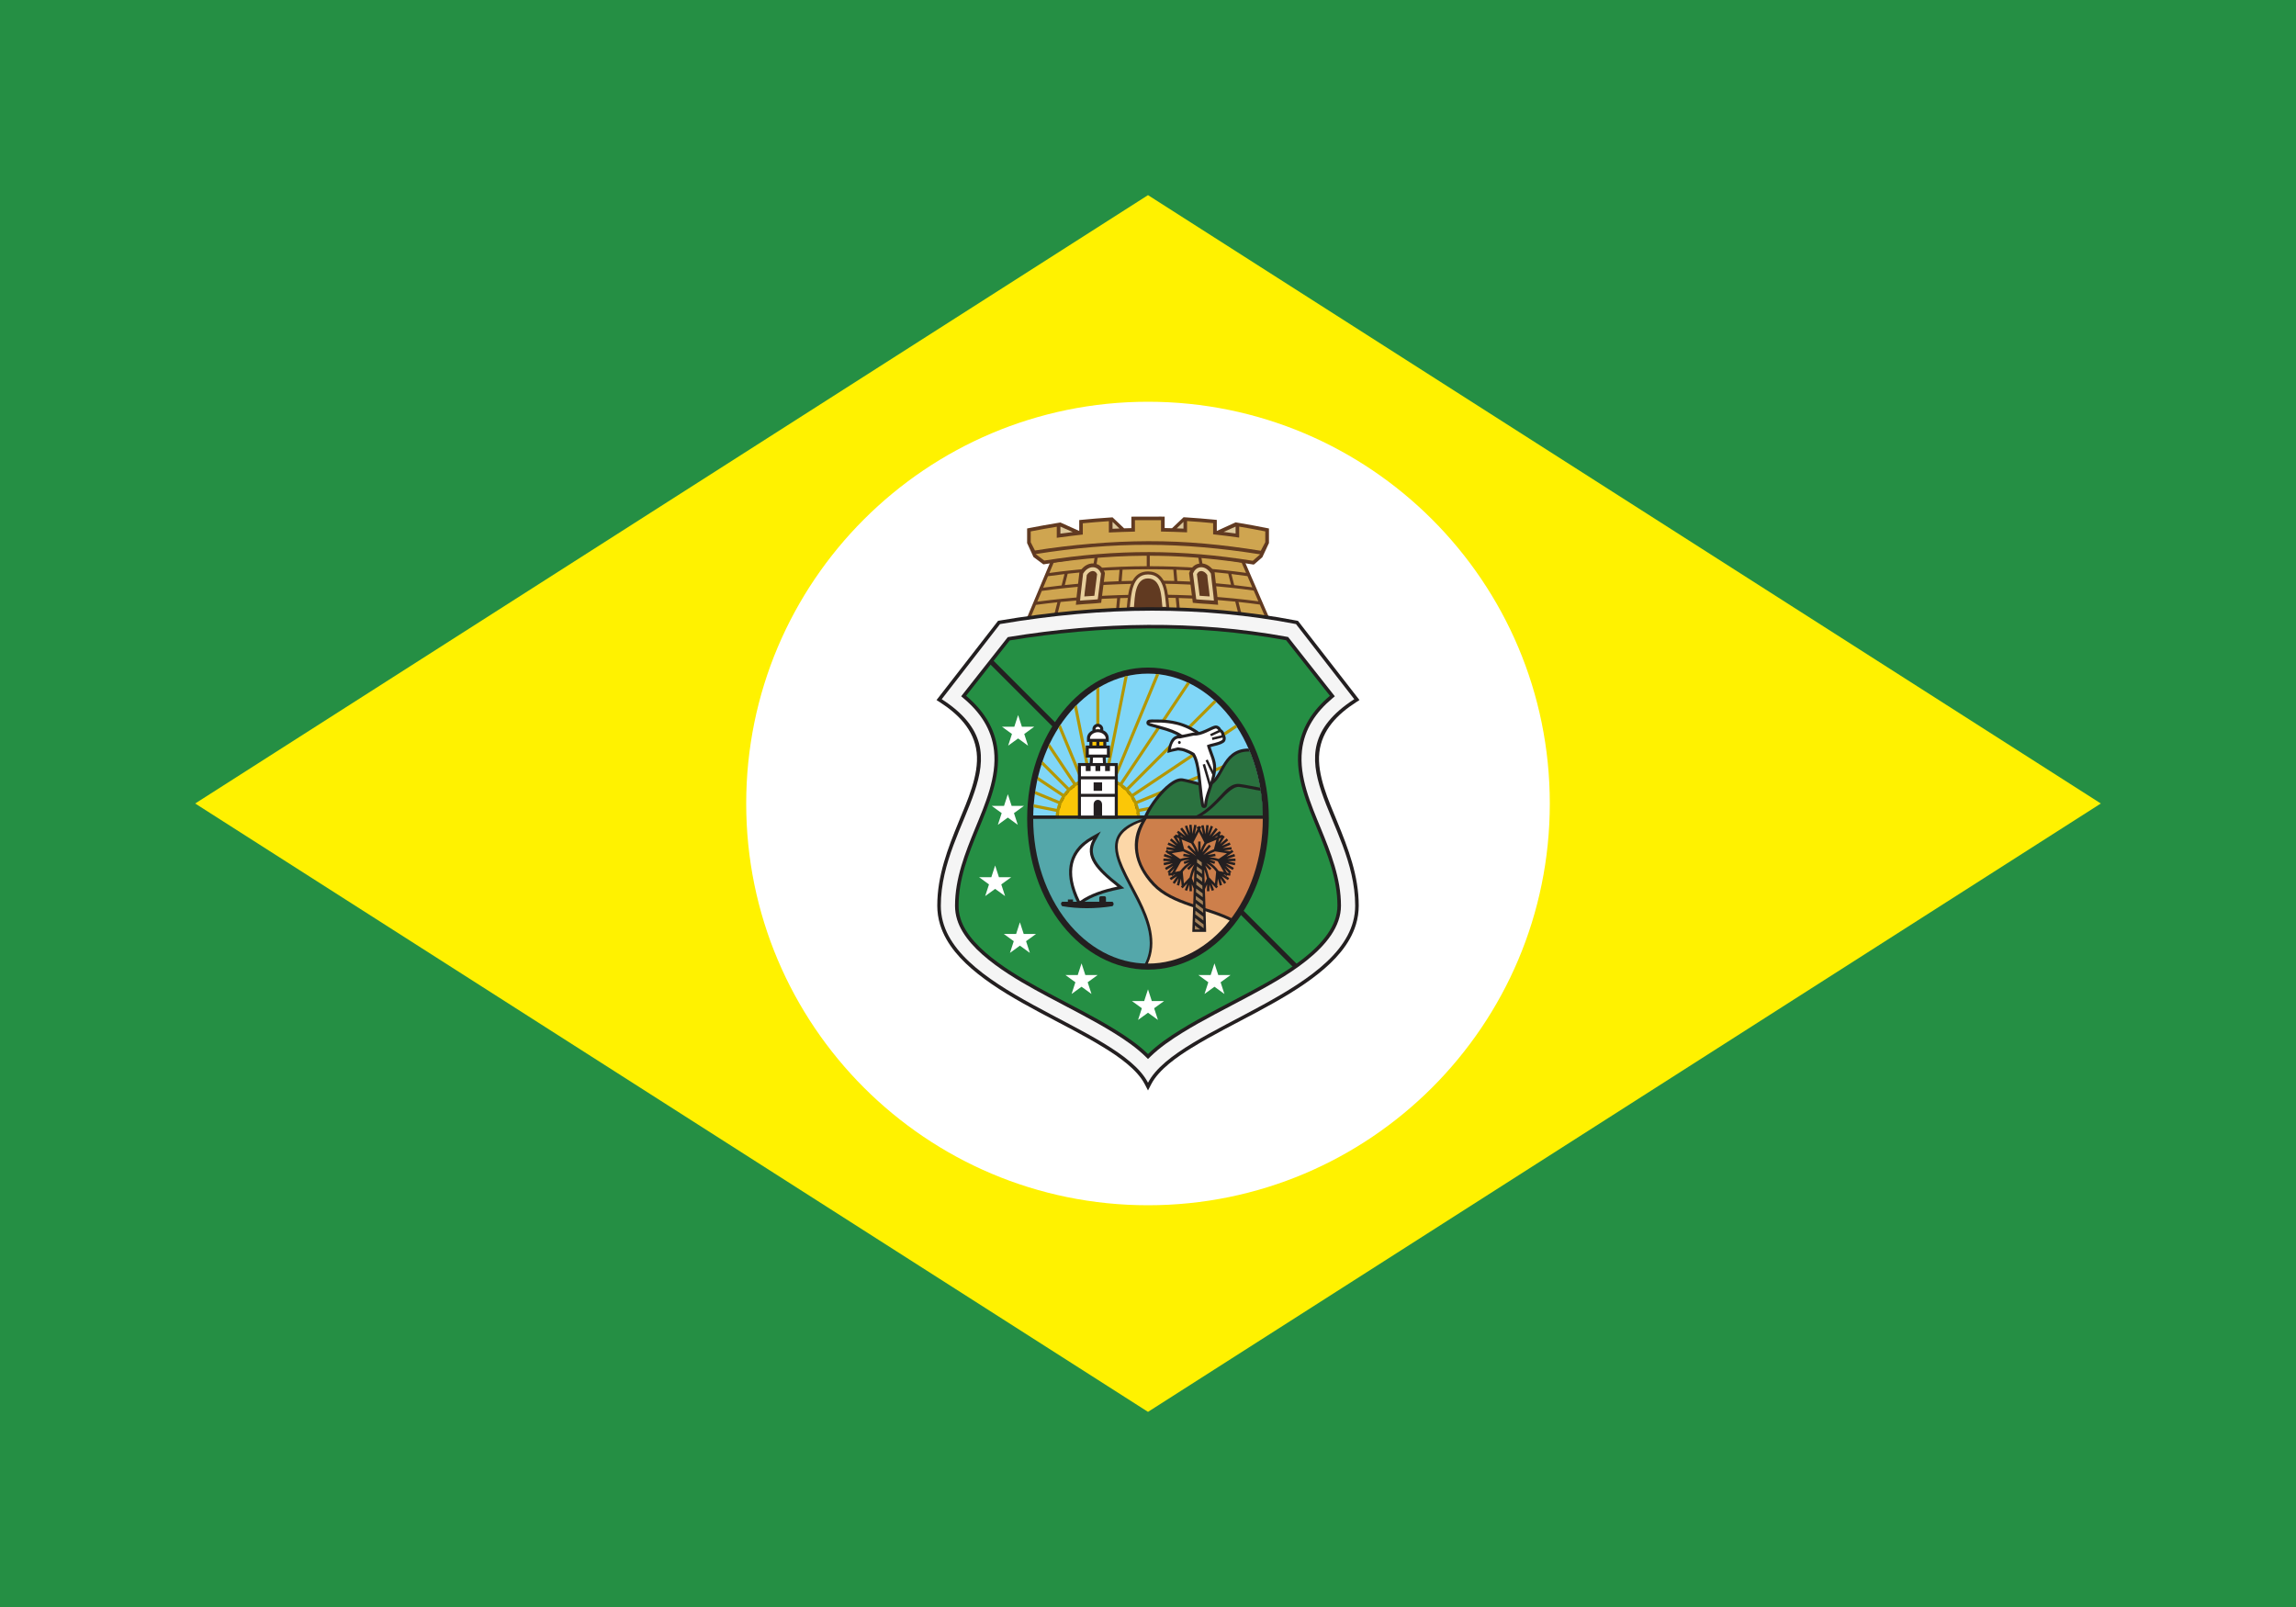
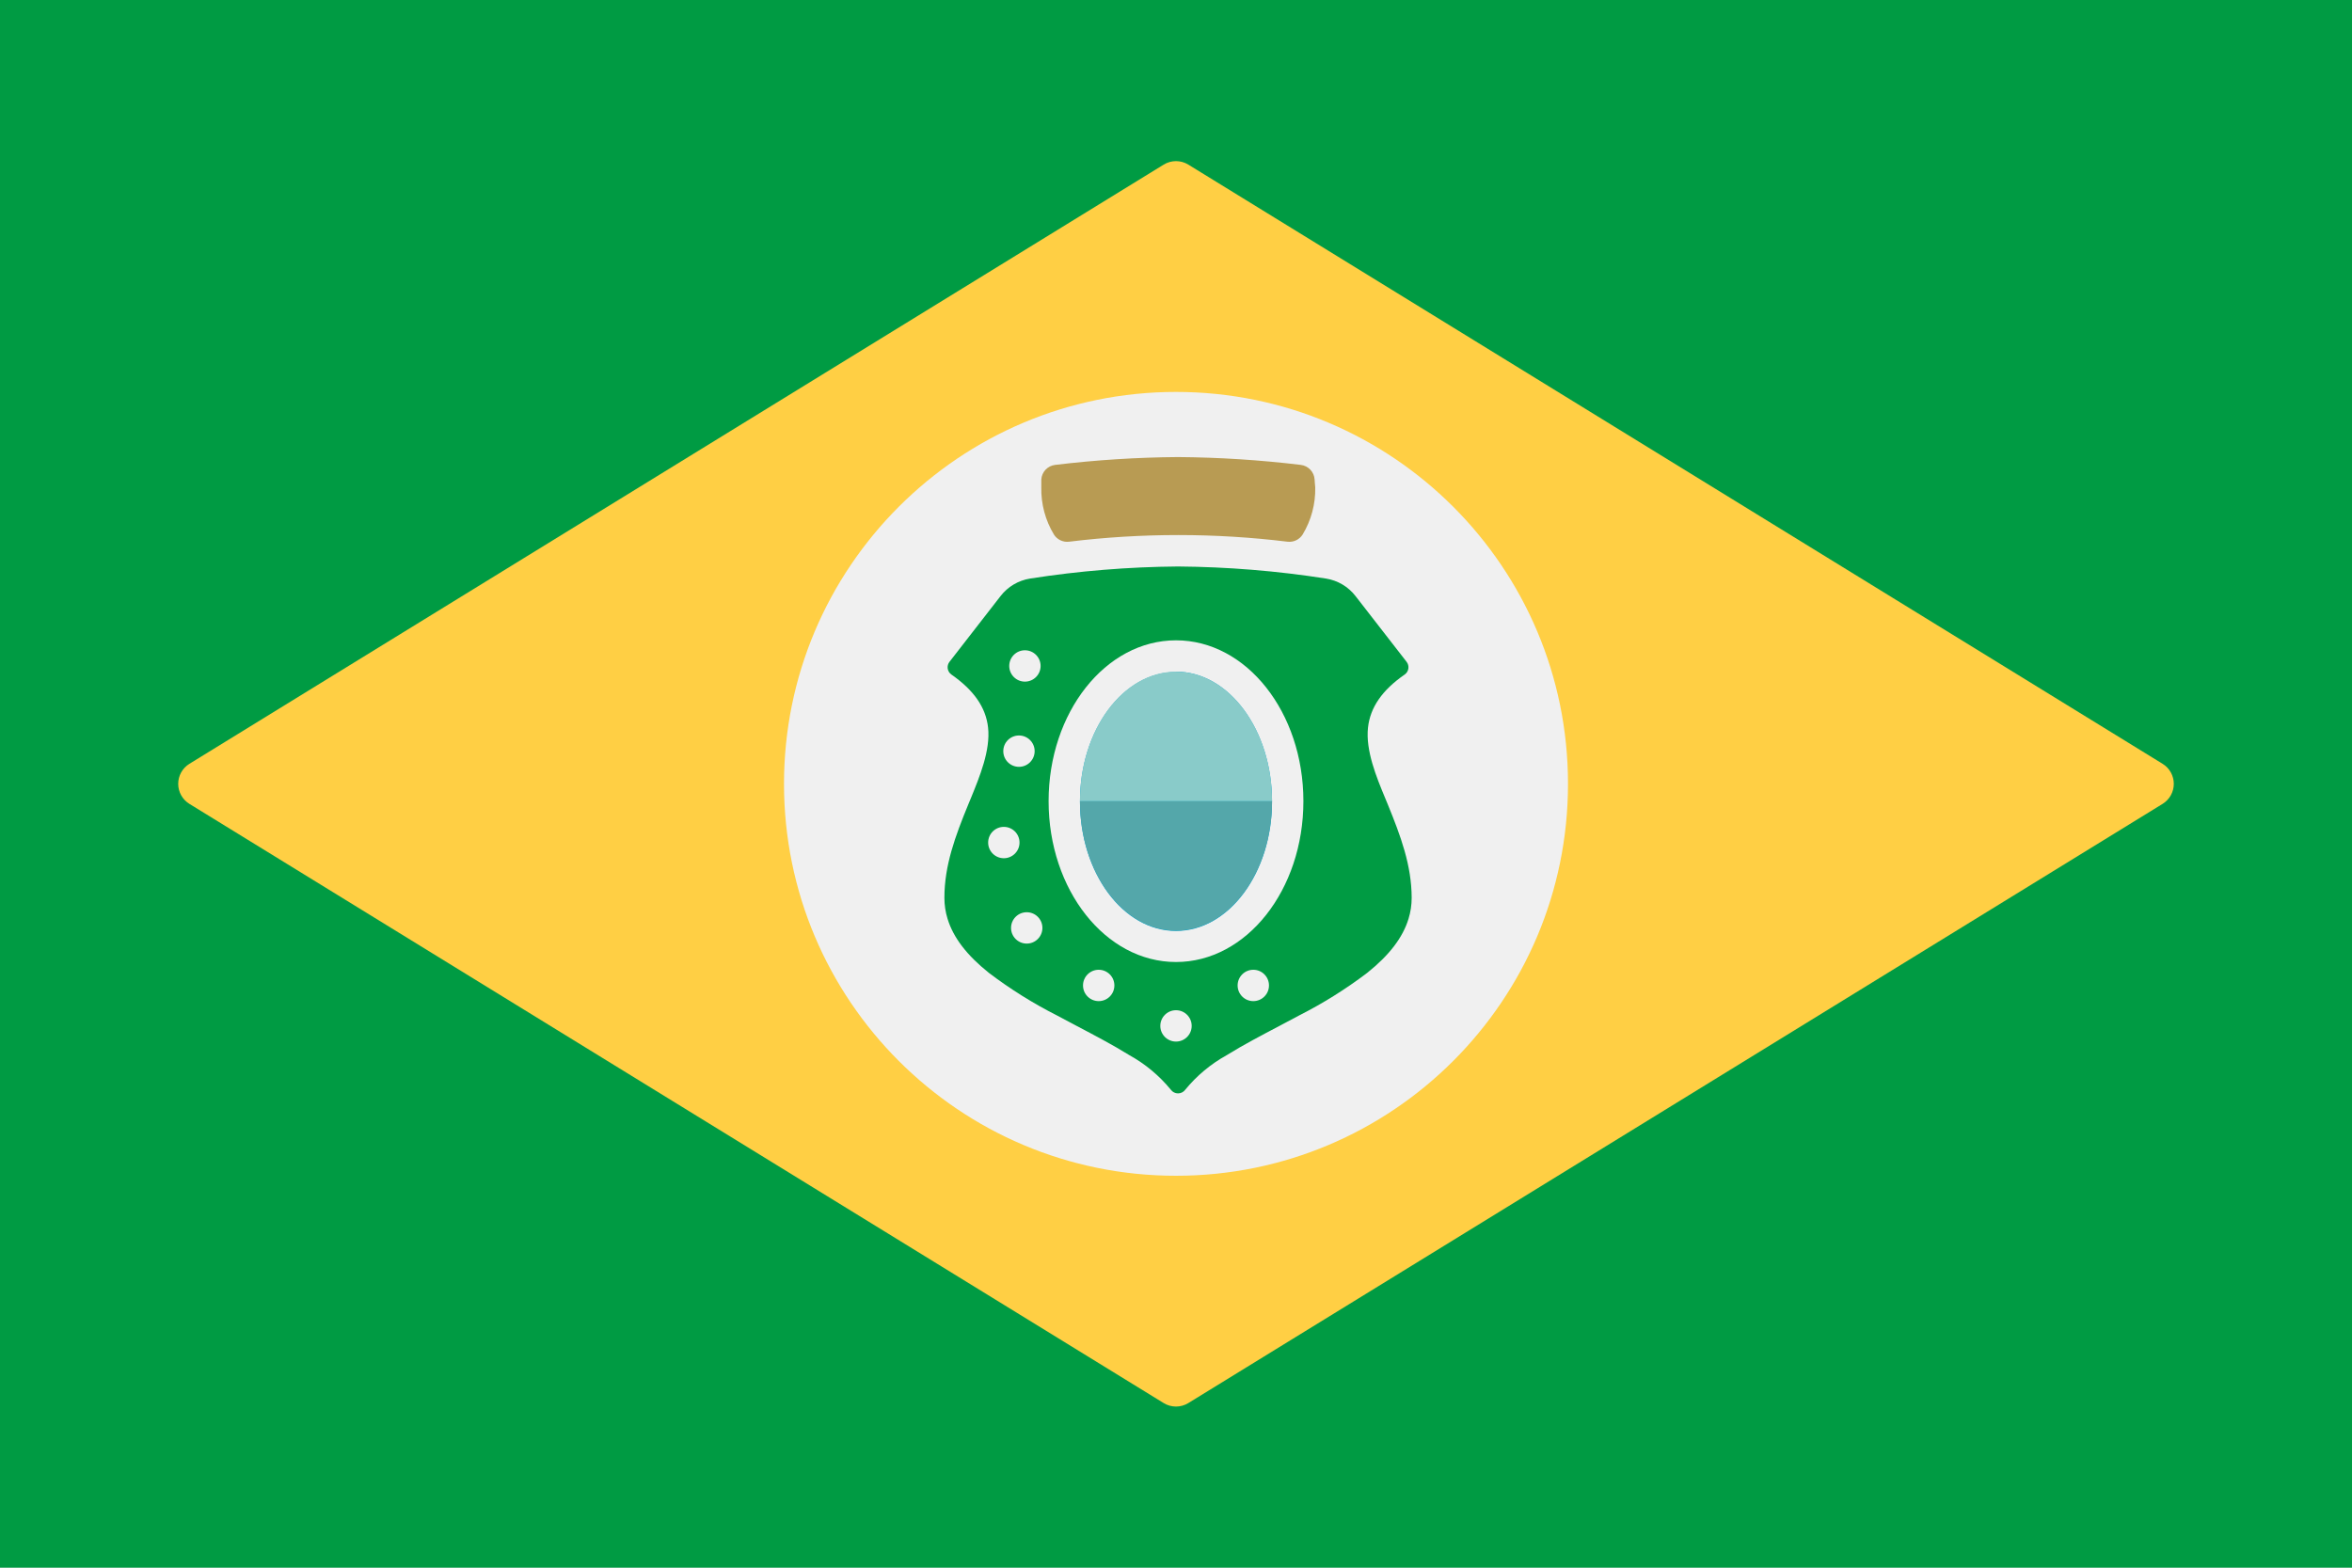
- <svg xmlns="http://www.w3.org/2000/svg" xmlns:xlink="http://www.w3.org/1999/xlink" width="720" height="504" viewBox="-200 -140 400 280">
+ <svg xmlns="http://www.w3.org/2000/svg" viewBox="0 0 300 200">
  <defs>
-     <clipPath id="a">
-       <ellipse fill="#fff" cy="25" rx="190" ry="240" />
-     </clipPath>
-     <path id="b" fill="#fff" d="m0-25.39 16.46 50.66-43.09-31.3h53.26l-43.09 31.3z" />
+     <style>.cls-1{fill:#009b43;}.cls-2{fill:#ffcf44;}.cls-3{fill:#f0f0f0;}.cls-4{fill:#00a2ce;}.cls-5{fill:#b89b53;}.cls-6{fill:#54a7aa;}.cls-7{fill:#89cbc9;}.cls-8{fill:none;}</style>
  </defs>
-   <path fill="#258f44" d="M-200-140h400v280h-400z" />
-   <path fill="#fff200" d="M-166 0 0-106 166 0 0 106z" />
-   <circle fill="#fff" r="70" />
-   <g transform="scale(.10526)">
-     <path fill="#613a21" d="M193.7-300c-128.6-20.3-259.1-18.9-387.8 0l-10.4 2.5 44.6-106.5 3.2-.2c51.6-8.4 104.3-14.2 156.7-14.4 52.3-.2 103.9 5.5 155.5 14.2l3.2.6 45.8 105.5z" />
-     <path fill="#cfa550" d="m154.44-314.98-4.7-18.63.71.07c11.45 1.22 22.87 2.61 34.27 4.19l.28.04 8.42 19.42c-12.98-1.9-25.97-3.6-38.98-5.09zm27.36-19.81a1190.26 1190.26 0 0 0-82.34-8.1l-.4-.02-2.97-17.89.63.05c26.08 1.86 52.1 4.58 77.98 8.28l.28.04 7.7 17.75zm-10.03-23.14a1084.9 1084.9 0 0 0-28.74-3.6l-.35-.05-4.61-18.28.72.09c8.53 1.02 17.04 2.14 25.54 3.37l.28.04 8.04 18.55zm-10.38-23.94a1099.04 1099.04 0 0 0-69.68-7.52l-.4-.03-3.12-18.77.65.07c22 2.37 43.91 5.5 65.73 9.17l.27.04 7.43 17.16zm-78.36-26.86 3.15 18.93-.63-.05c-27.33-1.93-54.73-2.9-82.13-2.93h-.5v-20.29h.5c26.46.07 52.9 1.63 79.23 4.3zm-85.12-4.33.02 20.29h-.5a1237.39 1237.39 0 0 0-83.02 3.1l-.63.04 3.16-18.92.38-.04a846.39 846.39 0 0 1 80.09-4.46zM-88.22-408l-3.13 18.76-.39.03a1173.6 1173.6 0 0 0-70.66 7.5l-.87.13 7.21-17.16.28-.05a1235.4 1235.4 0 0 1 66.9-9.15zm-77.03 31.74a1148.4 1148.4 0 0 1 26.3-3.38l.71-.09-4.72 18.71-.35.04c-9.79 1.09-19.57 2.3-29.33 3.62l-.87.12 7.98-18.98zm-10.23 24.34c26.12-3.63 52.37-6.38 78.67-8.32l.64-.05-2.98 17.88-.4.03a1297.9 1297.9 0 0 0-82.8 8.12l-.87.1 7.46-17.73zm-9.7 23.07c11.47-1.53 22.95-2.91 34.46-4.13l.71-.07-4.8 19.17c-13.01 1.46-26 3.1-38.99 4.88l8.34-19.8zm35.66 14.38 4.8-19.12.35-.04c30.83-3.1 61.77-5.1 92.73-6.17l.57-.02-1.7 17.94a1486.7 1486.7 0 0 0-96.75 7.41zm101.8-7.62 1.69-17.9.44-.01a1598.89 1598.89 0 0 1 91.01-.28h.44l1.68 17.67a1375.4 1375.4 0 0 0-95.26.52zm100.3-.36-1.68-17.68.57.02c30.92.92 61.84 2.82 92.62 5.93l.35.03 4.7 18.59c-32.14-3.53-64.34-5.8-96.57-6.89zm80.18-58.02 4.62 18.32-.71-.07a1200.7 1200.7 0 0 0-87.7-6l-.44-.02-1.56-18.68.57.02c28.35 1.08 56.68 3.19 84.87 6.4zm-90.82-6.63 1.56 18.7-.56-.01c-27.64-.78-55.3-.7-82.94.18l-3.66.12 1.57-18.87.44-.01c27.7-.99 55.44-1.04 83.15-.12zm-89.06.31-1.57 18.86-.45.02a1312.75 1312.75 0 0 0-87.8 6.24l-.72.08 4.73-18.74.35-.04a1189.28 1189.28 0 0 1 84.9-6.4zm-43.53 26.1a1419.05 1419.05 0 0 1 88.06-3.24h.5l.02 18.16h-.5a1547.25 1547.25 0 0 0-90.83 2.99l-.63.04 2.99-17.91zm94.06-3.25c29.07-.04 58.15.85 87.15 2.77l.4.03 2.99 17.93-.63-.04a1475.87 1475.87 0 0 0-89.9-2.54h-.5v-18.15" />
-     <path fill="#613a21" d="M-113.82-451.16v-18.01l5.41-.53a1294.9 1294.9 0 0 1 43.34-3.55l6.39-.42 19.15 18.17 11.99-.35v-18.93l5.93-.07a2260 2260 0 0 1 43.25-.07l5.95.05v18.89l12.17.3 18.97-17.99v-.19l6.38.4c14.46.92 28.92 2.09 43.34 3.5l5.42.54v18.24l31.13-14.18 7 1.17c14.49 2.43 28.94 5.09 43.35 7.97l4.83.97v24.29l-.69 1.3-10.22 22-12.22 10.65-2.04 1.55-2.53-.4c-51.6-8.28-103.47-13.3-155.73-14.16-62.95-1.04-125.26 4.01-187.42 13.79l-2.5.4-2.03-1.53-14.37-10.7-9.87-21.66-.65-1.28v-24.27l4.85-.95a1413.1 1413.1 0 0 1 43.32-7.8l6.97-1.13z" />
-     <path fill="#cfa550" d="M-151-439.82c14.36-2 28.7-3.8 43.1-5.4v-18.6c14.4-1.4 28.73-2.6 43.14-3.53v18.76c14.37-.68 28.73-1.17 43.14-1.5v-18.85c14.36-.16 28.73-.18 43.13-.07v18.82c14.37.26 28.73.7 43.14 1.33v-18.7c14.37.9 28.73 2.07 43.14 3.49v18.47c14.406 1.576 28.785 3.397 43.13 5.46v-18.2c14.434 2.418 28.829 5.061 43.18 7.93v17.89c-2.47 4.7-4.93 9.4-7.4 14.1h-.2c-63.8-10.11-122-16-186.5-15.8-60.9.2-126.85 5.8-186.95 15.4l-.1.11c-2.372-4.586-4.728-9.179-7.07-13.78v-17.89c14.338-2.813 28.72-5.4 43.14-7.76z" />
-     <path fill="#cfa550" d="M-171.6-402.16c-5.48-4.1-8.9-6.6-14.37-10.7 129.38-20.73 241.1-20.26 371.61.42l-12.21 10.65c-117.7-18.86-224.56-19.32-345.04-.37z" />
-     <path fill="#dcc89c" d="m125.16-449.56 19.83-8.78v11.37c-6.6-.91-13.21-1.78-19.83-2.59zm-270.12-8.78v11.63c6.79-.92 13.58-1.79 20.39-2.6zm97.67 3.1-11.4-10.98v11.43c3.8-.16 7.6-.32 11.4-.46zm94.83-.21 11.18-10.77v11.18c-3.73-.15-7.45-.29-11.18-.41z" />
-     <path fill="#613a21" d="M-34.98-325.84c.76-7.27 1.33-14.5 2.58-21.72 3.17-18.3 10.92-36.6 32.45-36.6 7.32 0 14.07 2.1 19.55 7.06 13 11.76 13.79 34.8 15.48 51.1l.58 5.6-71.24.2z" />
-     <path fill="#e7cf9c" d="M-23.22-325.44c1.45-16.16 1.49-47.1 23.1-47.1 22.23 0 22.27 30.47 23.88 46.99l6.35.07c-2.14-20.6-2.83-53.68-30.06-53.68-26.62 0-27.93 33.6-30.06 53.84l6.8-.12z" />
-     <path fill="#613a21" d="M-87.55-331.27c-5.6.54-11.22.65-16.82 1.12l-14.98 1.24 1.35-14.98c1.08-11.88 3.03-23.67 4.1-35.55l.28-3.14 1.73-2.64c5.5-8.41 15.5-14.28 25.7-11.54 6.29 1.68 11.01 6.24 13.57 12.15l1.36 3.15-.42 3.41c-1.47 11.93-3.05 23.85-4.54 35.77l-1.26 10.04z" />
-     <path fill="#e7cf9c" d="M-88.16-337.56c-5.55.54-11.16.65-16.73 1.1l-7.5.63.68-7.5c1.08-11.88 3.03-23.65 4.1-35.54l.15-1.57.86-1.32c3.99-6.1 11.24-10.92 18.78-8.9 4.4 1.19 7.61 4.43 9.4 8.56l.68 1.57-.21 1.71c-1.47 11.92-3.05 23.83-4.54 35.75l-.63 5.02z" />
-     <path fill="#613a21" d="M-88.77-343.85c1.64-13.04 2.93-22.7 4.54-35.74-3.3-7.65-11.94-6.58-17.08 1.3-1.2 13.23-2.9 22.3-4.1 35.54 6.73-.56 11.45-.6 16.64-1.1zM84.25-331.27c5.6.54 11.22.65 16.82 1.12l14.99 1.24-1.36-14.98c-1.07-11.88-3.02-23.67-4.1-35.55l-.28-3.14-1.73-2.64c-5.5-8.41-15.5-14.28-25.7-11.54-6.29 1.68-11.01 6.24-13.57 12.15l-1.36 3.15.42 3.41c1.47 11.93 3.05 23.85 4.55 35.77l1.25 10.04z" />
-     <path fill="#e7cf9c" d="M84.85-337.56c5.56.54 11.16.65 16.73 1.1l7.5.63-.68-7.5c-1.07-11.88-3.02-23.65-4.1-35.54l-.13-1.57-.86-1.32c-4-6.1-11.24-10.92-18.78-8.9-4.41 1.19-7.62 4.43-9.4 8.56l-.69 1.57.22 1.71c1.47 11.92 3.04 23.83 4.54 35.75l.63 5.02 5.03.5z" />
-     <path fill="#613a21" d="M85.47-343.85c-1.64-13.04-2.93-22.7-4.54-35.74 3.3-7.65 11.94-6.58 17.08 1.3 1.2 13.23 2.9 22.3 4.1 35.54-6.72-.56-11.45-.6-16.64-1.1z" />
-     <path fill="#231f20" d="M-5.23 464.88c-12.82-24.85-43.8-46.04-67.05-60.41-34.9-21.57-72.32-39.95-108.47-59.4-34.76-18.7-70.63-38.92-101.5-63.58-26.52-21.17-51.7-47.78-61.82-80.88a107.16 107.16 0 0 1-4.71-31.43c0-49.73 17.27-94.4 35.8-139.65 13.81-33.73 33.54-76.8 29.43-113.88-4.2-37.77-30.57-63.72-61.05-83.4l-5.4-3.5 101.85-131.13 2.23-.39c163.22-27.82 328.97-31.44 491.97.03l2.15.41L350-171.25l-5.4 3.5c-30.48 19.68-56.85 45.63-61.04 83.4-4.12 37.07 15.61 80.15 29.42 113.88 18.53 45.26 35.8 89.92 35.8 139.65a107.1 107.1 0 0 1-4.7 31.43c-10.13 33.1-35.3 59.71-61.82 80.88-30.87 24.66-66.75 44.89-101.5 63.58-36.16 19.45-73.58 37.83-108.48 59.4-23.26 14.37-54.23 35.56-67.05 60.4L0 475l-5.22-10.12z" />
-     <path fill="#f5f5f5" d="M0 462.2c-49-95-342.9-150.67-342.9-293.02s148.46-246.95 1.5-341.85L-244.93-297c172.99-29.5 336.08-29.68 489.86 0l96.47 124.32c-146.96 94.9 1.5 199.5 1.5 341.85C342.9 311.53 49 367.3 0 462.2z" />
-     <path fill="#231f20" d="M-4.1 418.93c-15.66-15.23-34.16-27.92-52.7-39.37-35.57-21.98-73.19-40.48-110-60.28-48.85-26.27-132.04-71.25-149.16-127.22a78.07 78.07 0 0 1-3.43-22.88c0-45.22 16.75-87.37 33.62-128.58 16.25-39.66 35.8-84.38 30.93-128.18-3.96-35.69-23.09-63.54-50.04-86.25l-4.33-3.65 77.15-97.9 2.26-.37c152.35-24.9 307.3-28.13 459.5-.25l2.19.4 77.33 98.12-4.34 3.65c-26.95 22.71-46.07 50.56-50.04 86.25-4.86 43.8 14.69 88.52 30.93 128.18 16.87 41.2 33.62 83.36 33.62 128.58 0 69.34-99.58 121.6-152.59 150.1-36.8 19.8-74.43 38.3-110 60.28-18.54 11.45-37.04 24.14-52.7 39.37l-4.1 4-4.1-4z" />
-     <path fill="#258f44" d="M0 414.74c16.21-15.78 35.71-29.05 53.7-40.16 35.54-21.96 73.5-40.66 110.3-60.46 49.73-26.74 149.51-78.69 149.51-144.94 0-44.33-16.65-85.98-33.19-126.37C263.62 2.03 244-43.22 249-88.22c4.2-37.87 24.61-66.94 52.09-90.09l-72.45-91.93c-151.64-27.78-305.66-24.55-457.5.27l-72.23 91.66c27.47 23.15 47.88 52.22 52.09 90.09 5 45-14.63 90.25-31.33 131.03-16.54 40.39-33.19 82.04-33.19 126.37 0 7.2 1.07 14.28 3.18 21.17 16.5 53.95 99.8 98.75 146.33 123.77 36.8 19.8 74.77 38.5 110.31 60.46 17.98 11.11 37.49 24.38 53.7 40.16z" />
-     <path stroke="#231f20" stroke-width="8" d="m245 270-505-505" />
-     <ellipse cy="25" fill="#231f20" rx="200" ry="250" />
-     <g clip-path="url(#a)">
-       <path fill="#80d6f7" d="M190 20h-380v-245h380z" />
-       <path stroke="#b49700" stroke-width="5" d="m-83 25-294.23-58.52M-83 25-360.16-89.8M-83 25l-249.44-166.67M-83 25l-212.13-212.13M-83 25l-166.67-249.44M-83 25l-114.8-277.16M-83 25l-58.52-294.23M-83 25v-300m0 300 58.52-294.23M-83 25 31.8-252.16M-83 25 83.67-224.44M-83 25l212.13-212.13M-83 25l249.44-166.67M-83 25 194.16-89.8M-83 25l294.23-58.52M-150.5 25a67.5 67.5 0 0 1 135 0" />
-       <path fill="#fbc707" d="M-148 25a65 65 0 0 1 130 0z" />
-       <path fill="#fcd7a8" d="M-49 62c-3.69 13.76 2.18 30.2 7.64 42.74 8 18.34 18.4 35.92 27.33 53.86C2.3 191.57 16.4 229.5-.2 264.9h138.4v-69.65c-41.36-21.44-98.62-26.01-130.6-59.88C-24.89 101-29.61 61.13-10.8 30.23-26.15 35.59-44.6 45.73-49 62Z" />
-       <path fill="#231f20" d="M95.7-33.1c26.8-2.86 22.8-57.4 70.5-57.9h23.6l.2 116H-8C-4 13.2 6.2-1.8 13.9-11.5c6.2-7.8 13.4-15.6 21.3-21.6 6-4.6 14.4-9.7 22.3-8.4 5.4.9 10.9 2.3 16.2 3.7 4.7 1.2 17.5 5.17 22 4.7z" />
-       <path fill="#2a723f" d="M96.26-28.16c-7.33.78-26.88-6.4-39.55-8.45C39.36-39.4 5.27 2.8-2.13 24.93L190 25V-86h-24c-44.78.47-38.82 54.54-69.74 57.84z" />
-       <path fill="#231f20" d="M190 25H71.1l14.72-8.28c13.18-8.27 23.01-18.1 33.5-29.39 6.8-7.32 15.52-17.5 25.78-19.46 2.15-.41 4.31-.48 6.48-.22 5.66.67 11.35 1.8 16.94 2.9 4.85.96 9.7 1.97 14.57 2.78L190-25.5z" />
-       <path fill="#2a723f" d="M186.18-21.15c-9.76-1.28-24.68-5-35.18-6.25-18.42-2.2-40 42-73 52.4h112v-45.5l-3.8-.6z" />
-       <path fill="#cd7f4b" d="M-2 25c-17.4 27.4-26 65.4 13.22 107 31.11 32.95 88.1 37.36 130 59.3H190V25z" />
-       <path fill="#54a7aa" d="M-8 25c-126.2 40 49 148.4 3 239.9l-185 .1V25z" />
-       <path fill="#231f20" d="M-117.19 163.81c-20.75-42.34-20.68-83.74 23.62-108.74l15.5-8.76-8.68 15.55c-3.25 5.82-5.11 12.1-4.43 18.81 2.06 20.38 28.76 41.22 43.64 53.01l8.39 6.64-10.48 2.18c-20.6 4.27-42.86 10.8-60.16 23.18l-4.8 3.43z" />
-       <path fill="#fff" d="M-112.7 161.6c-23.95-48.87-13.49-82.38 21.58-102.18-15.96 28.59 6.83 51.52 40.48 78.18-23.77 4.93-45.34 12.06-62.06 24z" />
-       <path fill="#231f20" d="M-58.73 162.68h-10.91c.05-.2.08-.42.08-.63v-6a2.54 2.54 0 0 0-2.54-2.53h-6.02a2.54 2.54 0 0 0-2.53 2.53v6c0 .21.03.42.08.63h-43.52v-3.8h-8.5v3.8h-9.54c-2.48 1.95-2.48 4.37 0 7.26 26.8 4.49 54.6 4.48 83.4 0 2.47-2.42 2.47-4.84 0-7.26z" />
-       <path stroke="#231f20" stroke-width="5" d="M195 22.5h-395" />
-       <g fill="#231f20">
-         <path fill="#fbc707" d="M-70.5-103v8h-25v-8z" />
-         <circle cx="-83" cy="-123" r="9" />
-         <circle cx="-83" cy="-123" r="4" fill="#fff" />
-         <path fill="#fff" stroke="#231f20" stroke-width="5" d="M-93-83.5h20l4 64h-28z" />
-         <path fill="#fff" stroke="#231f20" stroke-width="5" d="M-65.5-93.5v15h-35v-15z" />
-         <path d="M-50 25h-66v-92h66z" />
-         <path fill="#fff" d="M-103-62v8.3h8V-62h8v8.3h8V-62h8v8.3h8V-62h8v82h-56v-82z" />
-         <path d="M-76 2v19h-14V2c0-5 3-8 7-8s7 3 7 8zM-90-21v-14h14v14zM-53-45v5h-60v-5zM-53-16v5h-60v-5zM-83-123c10 0 18 6 18 15v6h-36v-6c0-9 9-15 18-15z" />
-         <path fill="#fff" d="M-83-118c7 0 13 5 13 10v1h-26v-1c0-5 6-10 13-10z" />
-         <path d="M-92-95h-5v-8h5zM-80.5-95h-5v-8h5zM-69-95h-5v-8h5z" />
-       </g>
-       <g fill="#231f20">
-         <path d="M9.45-139.08c16.99-.33 33.77 1.25 49.83 7.13 13.77 5.04 25.8 12.8 36.42 22.9l7.78 7.38-36.6 4.16-1.72-1.94c-15.84-17.8-35.91-20.9-57.53-27.22-3.76-1.09-10.98-2.1-10.22-7.7.78-5.6 8.12-4.63 12.04-4.71z" />
-         <path fill="#fff" d="M9.55-134.08c16.46-.32 32.57 1.18 48.01 6.82 12.01 4.4 23.63 11.31 34.7 21.83l-23.36 2.65C51.97-121.8 30.82-125.1 9.03-131.47c-9.14-2.66-8.77-2.43.52-2.6z" />
-         <path d="M121-123.04a12.16 12.16 0 0 1 5.74 9.12c2.7 3.9 2.8 10.36-1.53 13.18-7.07 4.59-14.46 5.07-21.67 7.35 3.6 11.47 9.62 22.63 9.23 34.93a64.23 64.23 0 0 1-.62 7.11c-2.38 17.1-10.76 32.17-13.7 48.75-.59 3.29.03 9.88-5.44 10.07-5.55.19-5.32-6.35-5.9-9.62-2.06-11.64-2.92-23.8-4.22-35.57-1.2-10.96-3.5-32.21-9.64-41.92a67.03 67.03 0 0 0-12.94-6.09l-.12-.03-.1-.05c-2.96-1.2-7-1.72-10.29-2.02-3.2.8-7 1.23-10.16 2.1l-7.6 2.1 1.34-7.76a46.1 46.1 0 0 1 3.45-10.65c2.94-6.68 8.18-11.25 15.7-10.68l22.94-4.78.69.04c4.04.29 8.37-.8 12.16-2.11 4.22-1.46 8.26-3.38 12.3-5.3 3.06-1.47 7.02-3.51 10.34-4.15 4.06-.8 8.42 2.23 10.03 5.98z" />
-         <path fill="#fff" d="M75.82-112.47c13.63.95 29.6-10.38 36.1-11.64 2.2-.43 6.14 3.27 4.22 5.14-1.26 1.2-8.64 3.96-10.74 5.07-1.38.73 10.41-5.48 11.97-5.24 3.3.5 5.34 5.95 3.87 7.1 0 0-10.5 2.86-13.67 4.31-2.91 1.33 8.75-4.08 13.67-4.31 1.77-.09 3.76 5.48 1.26 7.1-7.4 4.81-17.2 5.02-25 8.5 2.96 11.92 10.67 25.51 10.29 37.82-.6 19.21-11.06 37.18-14.26 55.15-1.25 7.03-.05 8.6-1.48.45-4.15-23.44-4.4-64.86-15.22-80.28a71.2 71.2 0 0 0-14.86-7.14c-2.88-1.17-7.08-1.98-12.59-2.45-2.98.83-8.59 2.02-11.57 2.85.96-5.59 4.51-18.95 15-17.63z" />
-         <path d="M51.77-98.6c1.28.1 2.38-.9 2.47-2.23a2.4 2.4 0 0 0-2.13-2.6c-1.26-.1-2.37.9-2.46 2.24a2.4 2.4 0 0 0 2.12 2.6zM90.5-64.3l3.85-1.2 10.2 35-3.2 3.3zM95.3-71.1l3.5-1.8 10.5 22.2-2 4.7zM117.1-121.6l4 2.5-16.6 7.8-1.8-3.5zM122.9-113.1l1.8 3.7-18.1 4.3-.8-4z" />
-       </g>
-       <g fill="#231f20">
-         <path d="M69.03 121.64c1.96-7.85 3.95-14.27 7.7-20.82l-9.25 9.25-2.83-2.83 7.38-7.38a52.03 52.03 0 0 0-14.18 12.59l-.23 1.07.03 1.31 1.73 17.58 8.67-9.15.65-.7.32-.86.02-.06zm24.13-12.48c.21 7.79.45 15.56.7 23.35l3.62-8.41v-.5l-.18-.28c-1.36-5.1-2.48-9.73-4.14-14.16zm1 32.75c.73 22.18 1.51 44.36 1.96 66.55l.08 4.08H73.3L75.68 141l-3.16-7.33.16 11.5-4 .04-.14-10.93-3.89 10.32-3.74-1.41 4.12-10.94-7.72 8.15-2.9-2.76 1.32-1.4-1.16-11.8-3.04 11.5-3.87-1.03 2.97-11.2-6.54 9.42-3.29-2.28 7.29-10.48-10.06 6.47-2.17-3.37 9.45-6.07-3.19.66-1.15 2.04-2.33-1.31-4.28.9-.82-3.92 1.15-.24-2.4-2.3 9.7-10.15-11.87 6.94-2.02-3.45 13.03-7.61-14.57 3.27-.88-3.9 12-2.7-12.28-.43.13-4 13.7.48-13.15-4.3 1.24-3.8 13.06 4.26-6.89-4.66-1.05.17-.15-.99L28.8 80l2.25-3.31 3.4 2.3 8.73-1.39-12.69-1.39.44-3.98 14.38 1.58-12.98-5.64 1.6-3.67L47 70.19l-10.79-9.33 2.62-3.03 10.72 9.28-7.65-12.3 2.91-1.8.78-1.9 4.1 1.68-.43-1.64 1.68-.45-3.28-2.43 2.38-3.21 12.49 9.25-9.25-12.06 3.18-2.43 10.08 13.15L61 37.57l3.76-1.35 4.67 12.96-1.21-13.7 3.98-.35 1.34 15.1 2.97-15.02 3.92.78-2.94 14.9 4.4-8.56-1.44-2.82L84 37.68l.15.28.44-.85 3.55 1.84-1.74 3.38 4.7 9.12-2.94-14.9 3.92-.77 2.97 15.03 1.34-15.12 3.98.36-1.2 13.7 4.66-12.96 3.76 1.35-5.54 15.4 10.08-13.15 3.18 2.43-9.25 12.06 12.49-9.25 2.38 3.21-2.61 1.94 1.4.37-.54 2.1 3.82-1.57.53 1.27.16-.25 3.4 2.11-7.65 12.3 10.72-9.28 2.62 3.03L122 70.19l13.08-5.69 1.6 3.67-13 5.64 14.4-1.58.43 3.98-12.69 1.4 9.76 1.54 3.64-2.46 2.24 3.31-4.91 3.33v.03h-.04l-6.64 4.5 13.05-4.28 1.25 3.8-13.16 4.3 13.7-.47.14 4-12.3.43 12.02 2.7-.88 3.9-14.57-3.27 13.03 7.6-2.02 3.46-11.88-6.94 9.7 10.15-2.4 2.3 1.15.24-.82 3.91-4.27-.89-2.33 1.31-1.15-2.04-3.2-.66 9.45 6.07-2.16 3.37-10.06-6.47 7.28 10.48-3.28 2.28-6.54-9.41 2.97 11.19-3.87 1.02-3.05-11.48-1.15 11.8 1.32 1.4-2.9 2.75-7.73-8.15 4.13 10.94-3.74 1.4-3.9-10.3-.13 10.92-4-.05.15-11.49-3.54 8.23zM76 131.63l.72-21.54a96.3 96.3 0 0 0-3.65 11.89c-.1.43-.21.85-.36 1.27l.05.85zm33.7-51.83a78.53 78.53 0 0 0-11.27 5.57l12.73-2.18.68 3.94L101 88.98c5.16.17 10.28.98 15.15 2.61l.51.15.57-.17 13.49-9.14-18.48-2.93-1.48-.2zm-18.12 5.4c5.25-4.04 11.72-7.17 17.03-9.27l.59-.31.1-.64 3.95-15-15.16 6.2-.88.37-.61.82a60.31 60.31 0 0 0-6.52 13.46l11.02-12.7 3.02 2.63zm20.85 27.08A47.82 47.82 0 0 0 96.7 98.92l8.38 8.7-2.88 2.77-7.5-7.78c2.87 5.8 4.34 11.72 6.16 18.55l.39 1.45.94.65 8.67 9.15 1.73-17.58.17-1.38-.32-1.17zm-25.4-34.82a63.95 63.95 0 0 1 6.07-12.05l.2-.47-.05-.57-9.1-17.68-8.82 17.1.17 1.04a64.39 64.39 0 0 1 7.55 15.77V62.9h4v14.55zm27.62 17.85a48.61 48.61 0 0 0-13.07-2.3l9.59 3.14-1.25 3.8-7.94-2.6a52.66 52.66 0 0 1 14.8 14.08l.14.2.01.02 8.57 1.8-9.5-16.86-.49-.85-.87-.43zm-.12-40.17.52-1.94-5.23 3.87zm3.36 2.95-1.8 6.8 5.07-8.13zM72 66.79l-.55-.73-.95-.44-14.89-6.1 4.08 15.46.68.95c5.95 2.35 13.33 5.97 18.83 10.73l.14.03-14.4-14.86 2.87-2.79L78.7 80.31A60.15 60.15 0 0 0 72 66.8ZM58.87 79.6l-1.01-.31-1.12.21-17.45 2.77L53 91.57l.57.12.53-.07a56.8 56.8 0 0 1 14.96-2.63l-10.85-1.86.68-3.94 11.22 1.92zm9.5 17.82-8.13 2.75-1.28-3.8L68.98 93c-4.56.22-9.08.98-13.38 2.34l-.76.46-.62.79-9.5 16.85 8.6-1.8.32-.4.42-.44a57.08 57.08 0 0 1 14.3-13.38zm-24.63 9.64-7.87 8.24 3.67-.77zm7.24-49.43-3.49-1.42 5.4 8.68zm3.36-2.95 4.44 1.82-4.93-3.65zm76.38 59.85 3.67.77-7.87-8.24z" />
-         <path d="m81.32 92.31-3.9 116.22h14.7c-.8-39.37-2.56-76.84-3.35-116.22-2.87-3.92-5.26-3.05-7.45 0z" />
-         <path fill="#a4835b" d="m81.32 92.31-.18 5.6 7.89 5.94-.15-6.37-7.3-5.5zm-3.67 109.6-.2 6.11.68.51h8.3zm.4-12.23-.2 6.1 14.23 10.72-.15-6.36zm.42-12.24-.2 6.11 13.5 10.18-.17-6.39zm.41-12.23-.2 6.1 12.74 9.6-.2-6.4zm.4-12.24-.2 6.11 11.94 9-.2-6.42zm.42-12.23-.2 6.1 11.1 8.38-.21-6.43zm.41-12.24-.2 6.11 10.26 7.74-.2-6.42zm.41-12.23-.2 6.1 9.44 7.12-.2-6.41zm.41-12.23-.2 6.1 8.64 6.51-.18-6.4z" />
-       </g>
-     </g>
-     <use transform="translate(-215 -121)" xlink:href="#b" />
-     <use transform="translate(-232 10)" xlink:href="#b" />
-     <use transform="translate(-253 128)" xlink:href="#b" />
-     <use transform="translate(-212 222)" xlink:href="#b" />
-     <use transform="translate(-110 290)" xlink:href="#b" />
-     <use transform="translate(0 333)" xlink:href="#b" />
-     <use transform="translate(110 290)" xlink:href="#b" />
+   <g id="Layer_18" data-name="Layer 18">
+     <rect class="cls-1" width="300" height="200" />
+     <path class="cls-2" d="M148.43,179,24.15,102.55a3,3,0,0,1,0-5.1L148.43,21a3,3,0,0,1,3.14,0L275.85,97.45a3,3,0,0,1,0,5.1L151.57,179A3,3,0,0,1,148.43,179Z" />
+     <path class="cls-3" d="M200,100a50,50,0,1,1-50-50,50,50,0,0,1,50,50" />
+     <path class="cls-1" d="M177,102.59l-.32-.77c-1.12-2.7-2.51-6.07-2.19-9,.28-2.57,1.81-4.78,4.67-6.76a1.13,1.13,0,0,0,.25-1.63l-6.5-8.37a5.94,5.94,0,0,0-3.78-2.25,128.62,128.62,0,0,0-18.87-1.54,128.62,128.62,0,0,0-18.87,1.54,5.94,5.94,0,0,0-3.78,2.25l-6.5,8.37a1.13,1.13,0,0,0,.25,1.63c2.86,2,4.39,4.19,4.67,6.76.32,2.89-1.07,6.26-2.19,9l-.32.77c-1.68,4.09-3.06,7.81-3.06,11.94a9,9,0,0,0,.4,2.68c.73,2.4,2.46,4.66,5.28,6.91a57,57,0,0,0,8.68,5.43c.85.46,1.71.92,2.58,1.37,2.22,1.17,4.52,2.37,6.68,3.71a18.22,18.22,0,0,1,5.25,4.38,1.14,1.14,0,0,0,1.86,0,18.22,18.22,0,0,1,5.25-4.38c2.16-1.34,4.46-2.54,6.68-3.71.87-.45,1.73-.91,2.58-1.37a57,57,0,0,0,8.68-5.43c2.82-2.25,4.55-4.51,5.28-6.91a9,9,0,0,0,.4-2.68C180.05,110.4,178.67,106.68,177,102.59Z" />
+     <path class="cls-4" d="M150,120.73c-7.86,0-14.25-8.31-14.25-18.52S142.14,83.69,150,83.69s14.25,8.3,14.25,18.52-6.39,18.52-14.25,18.52" />
+     <path class="cls-3" d="M150,122.73c-9,0-16.25-9.21-16.25-20.52S141,81.69,150,81.69s16.25,9.2,16.25,20.52S159,122.73,150,122.73Zm0-37c-6.75,0-12.25,7.41-12.25,16.52s5.5,16.52,12.25,16.52,12.25-7.41,12.25-16.52S156.75,85.69,150,85.69Z" />
+     <path class="cls-5" d="M167.68,61.18a2,2,0,0,0-1.76-1.87,139.57,139.57,0,0,0-15.67-1,139.57,139.57,0,0,0-15.67,1,2,2,0,0,0-1.76,1.87c0,.35,0,.7,0,1a11.18,11.18,0,0,0,1.6,6,2,2,0,0,0,1.93.93,114.73,114.73,0,0,1,27.88,0,2,2,0,0,0,1.93-.93,11.18,11.18,0,0,0,1.6-6C167.72,61.88,167.71,61.53,167.68,61.18Z" />
+     <path class="cls-6" d="M137.75,102.21c0,9.11,5.5,16.52,12.25,16.52s12.25-7.41,12.25-16.52Z" />
+     <path class="cls-7" d="M150,85.69c-6.75,0-12.25,7.41-12.25,16.52h24.5C162.25,93.1,156.75,85.69,150,85.69Z" />
+     <line class="cls-8" x1="162.25" y1="102.21" x2="159.53" y2="91.86" />
+     <circle class="cls-3" cx="150" cy="130.88" r="2" />
+     <circle class="cls-3" cx="140.14" cy="125.72" r="2" />
+     <circle class="cls-3" cx="159.86" cy="125.72" r="2" />
+     <circle class="cls-3" cx="130.96" cy="118.38" r="2" />
+     <circle class="cls-3" cx="128.04" cy="107.49" r="2" />
+     <circle class="cls-3" cx="129.97" cy="95.83" r="2" />
+     <circle class="cls-3" cx="130.73" cy="84.96" r="2" />
  </g>
</svg>
